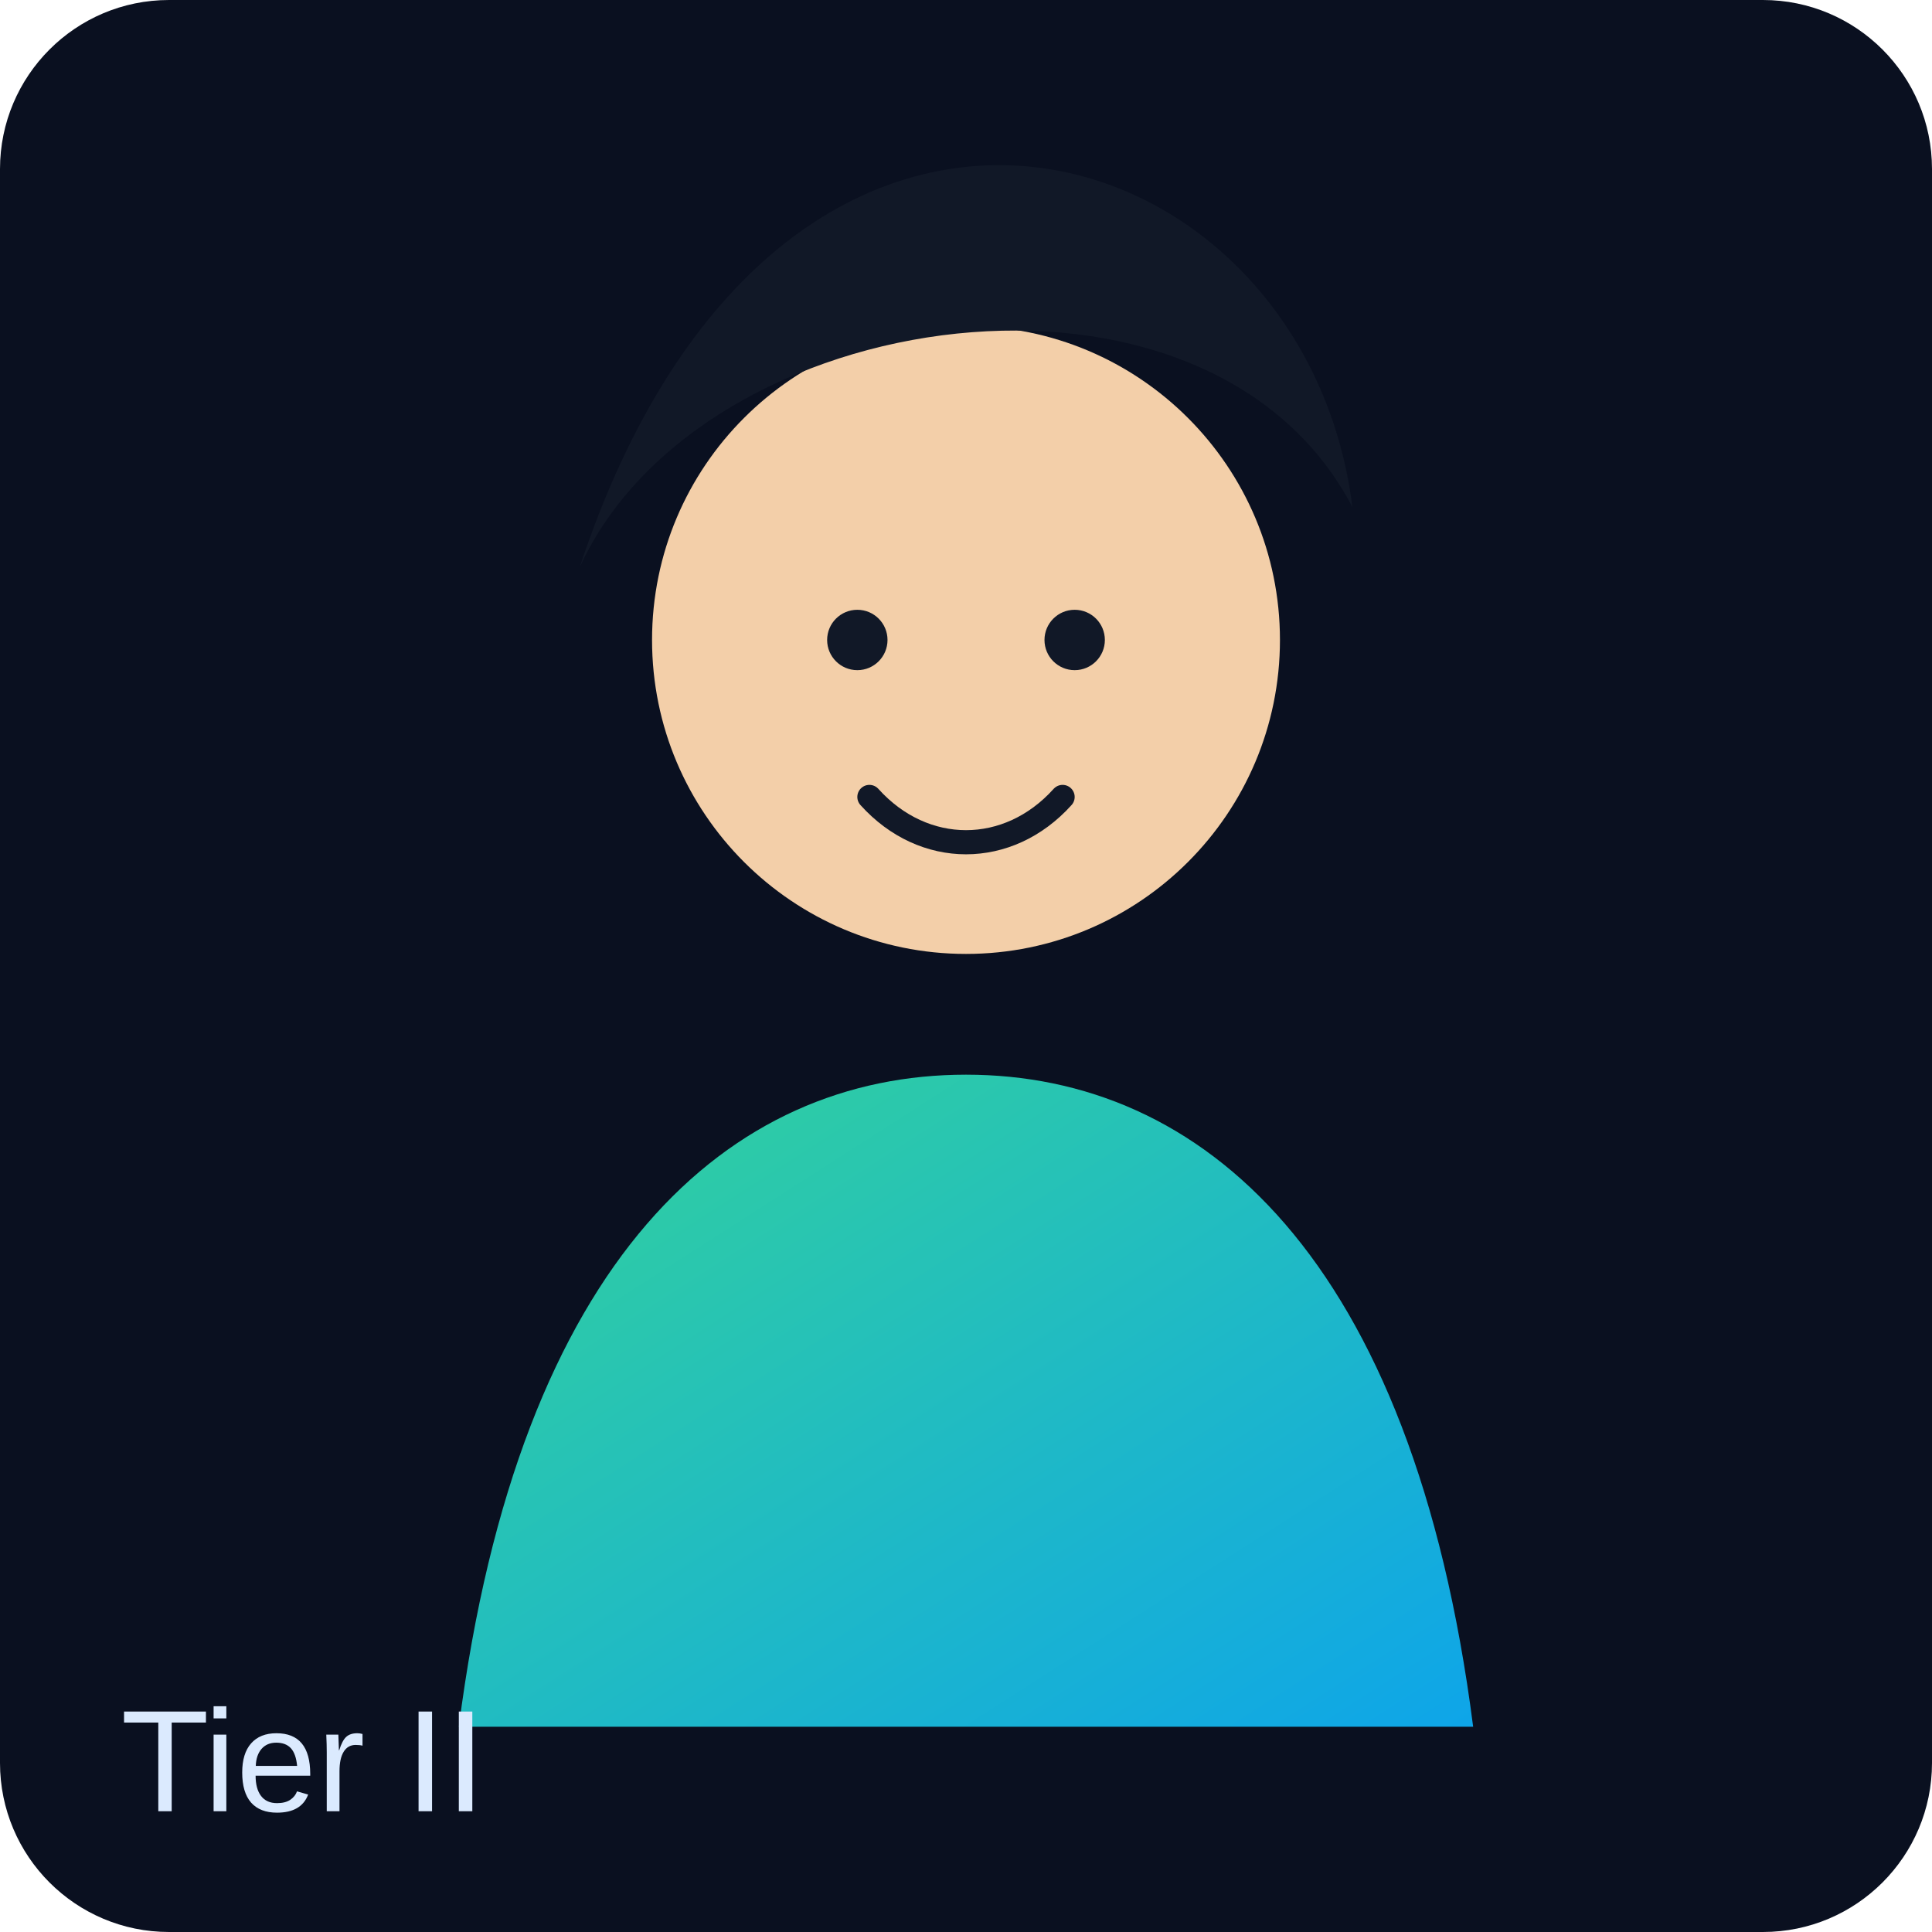
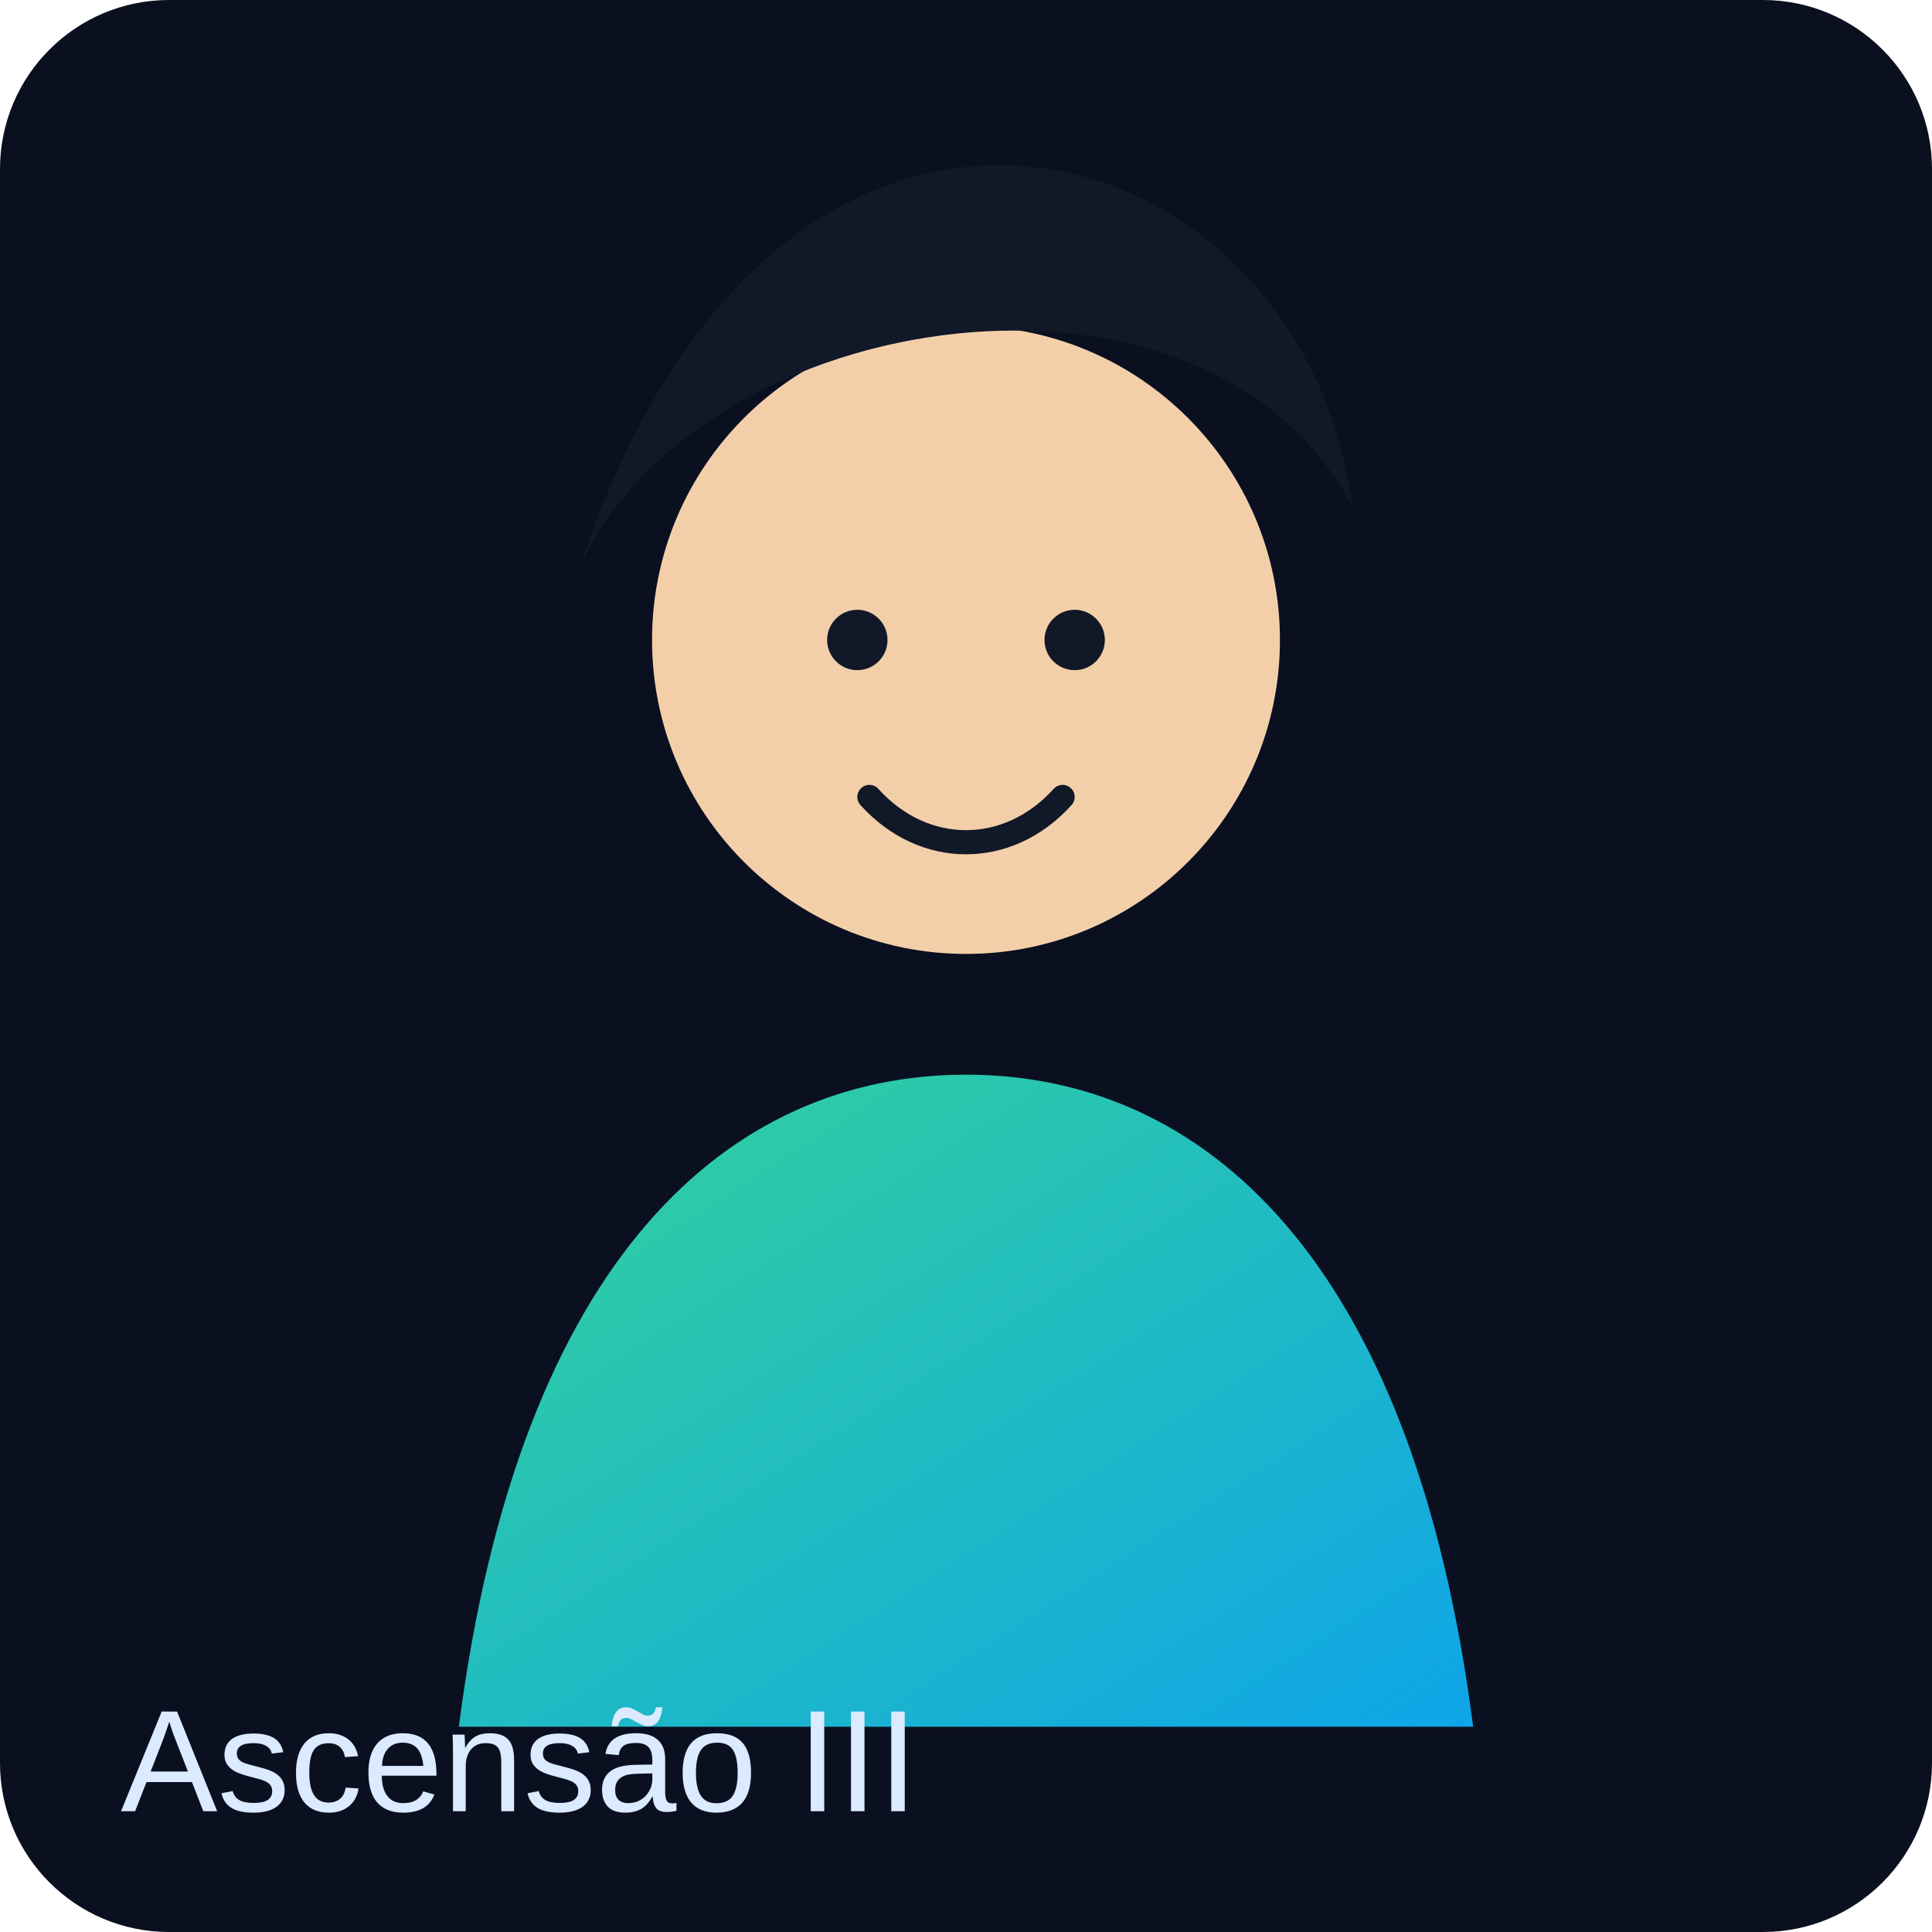
<svg xmlns="http://www.w3.org/2000/svg" viewBox="0 0 320 320">
  <defs>
    <linearGradient id="g" x1="0" y1="0" x2="1" y2="1">
      <stop offset="0%" stop-color="#34d399" />
      <stop offset="100%" stop-color="#0ea5e9" />
    </linearGradient>
  </defs>
  <rect width="320" height="320" rx="28" fill="#0a1020" />
  <circle cx="160" cy="106" r="52" fill="#f3cfa9" />
  <path d="M76 286c10-78 45-108 84-108s74 30 84 108" fill="url(#g)" />
  <path d="M96 94c20-44 104-56 128-10-8-64-95-90-128 10z" fill="#111827" />
  <circle cx="142" cy="106" r="5" fill="#111827" />
  <circle cx="178" cy="106" r="5" fill="#111827" />
  <path d="M144 132c9 10 23 10 32 0" stroke="#111827" stroke-width="4" fill="none" stroke-linecap="round" />
-   <text x="20" y="300" fill="#dbeafe" font-size="24" font-family="Arial">Tier II</text>
+   <text x="20" y="300" fill="#dbeafe" font-size="24" font-family="Arial">Ascensão III</text>
</svg>
